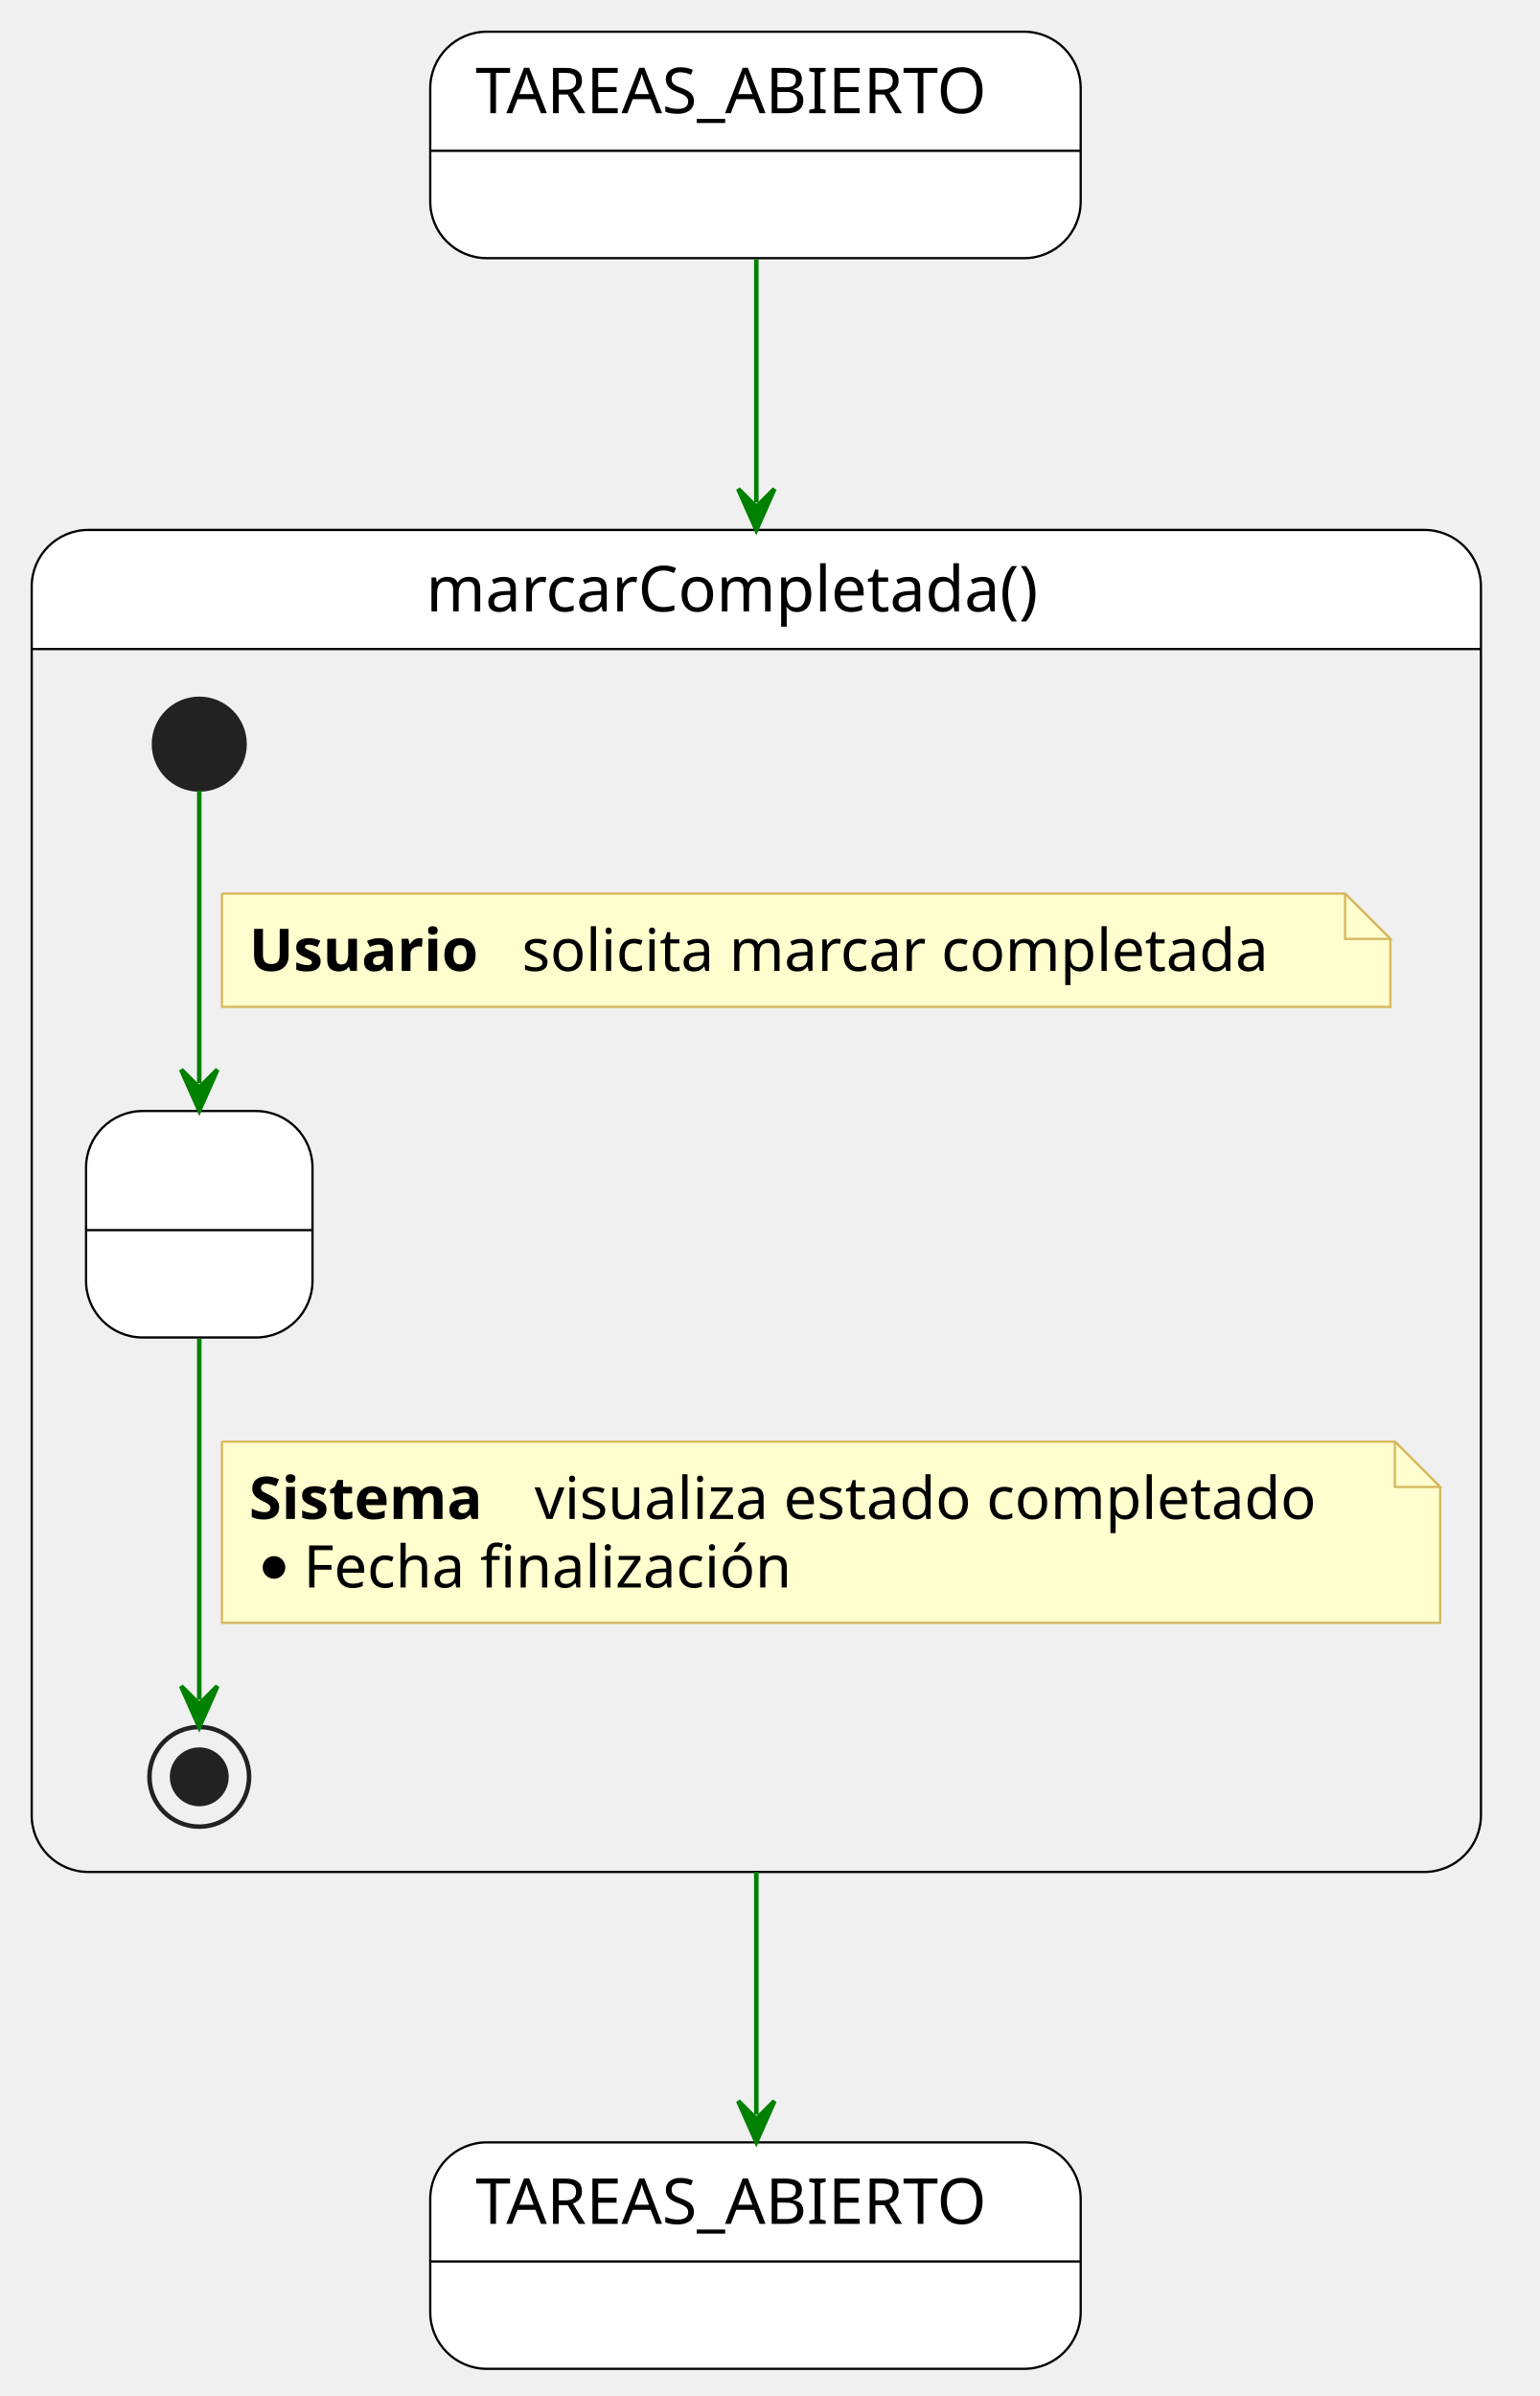
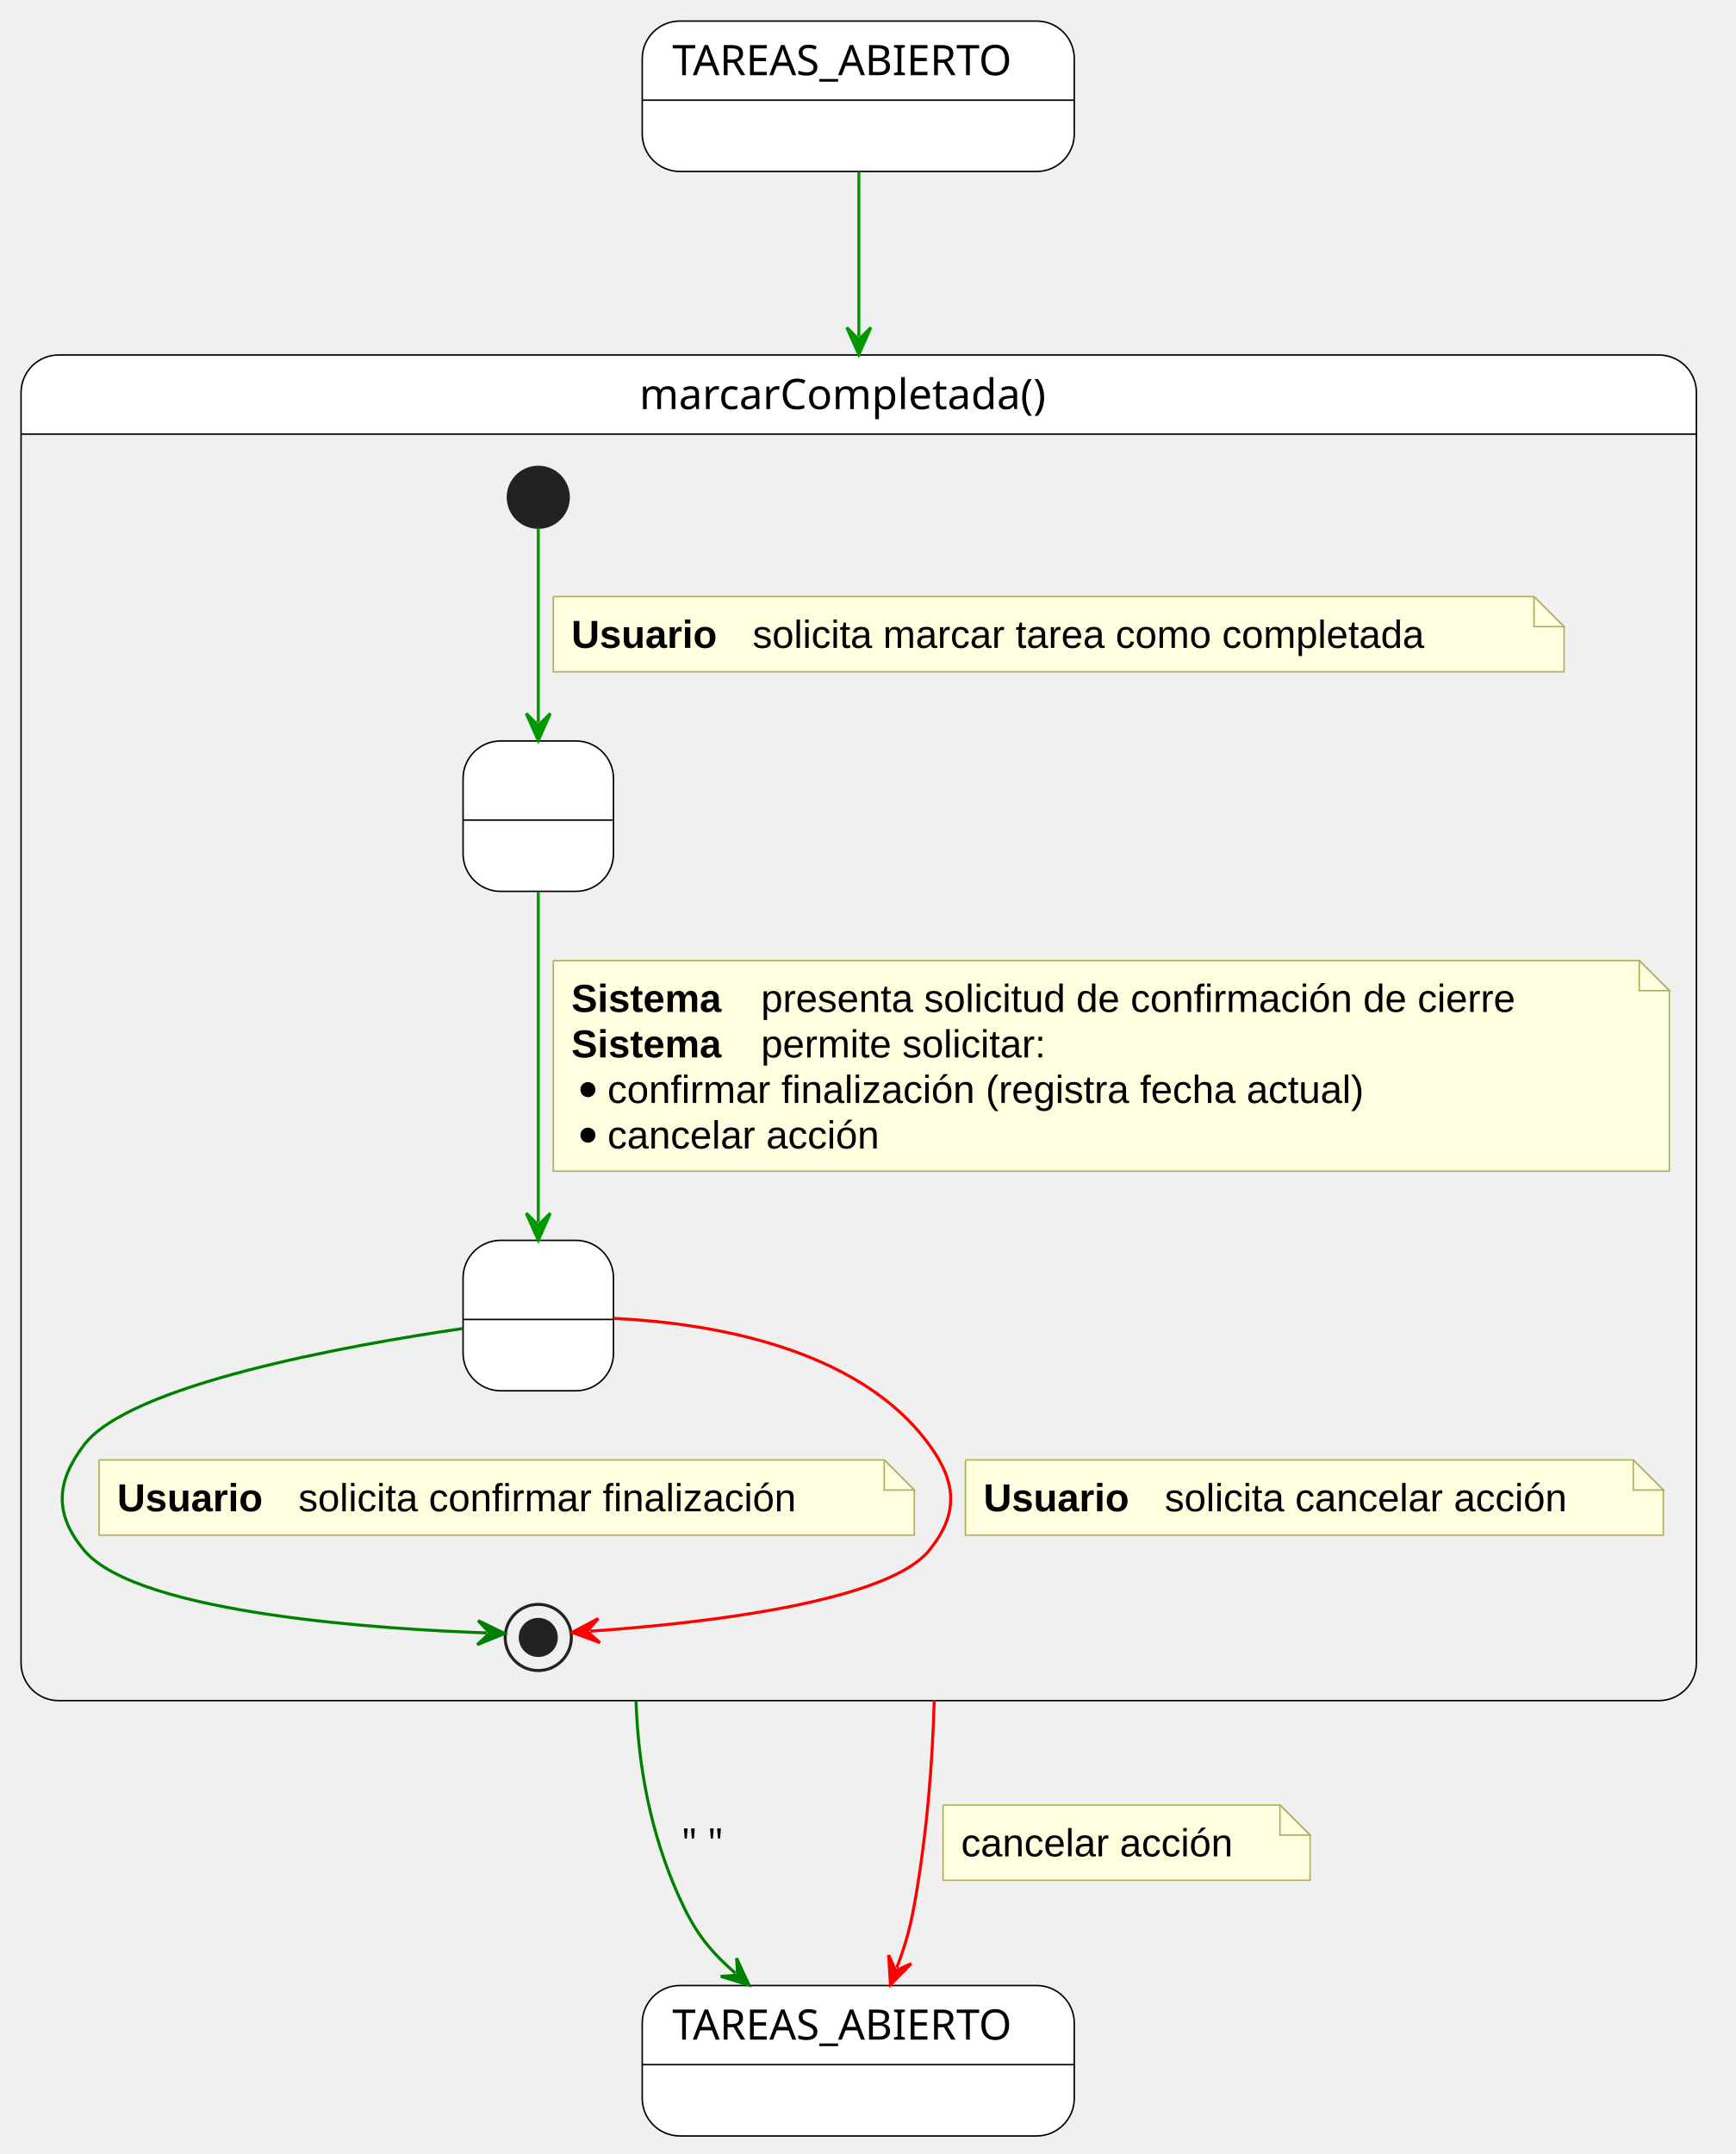
- <svg xmlns="http://www.w3.org/2000/svg" contentStyleType="text/css" data-diagram-type="STATE" height="529px" preserveAspectRatio="none" style="width:340px;height:529px;background:#FFFFFF;" version="1.1" viewBox="0 0 340 529" width="340px" zoomAndPan="magnify">
+ <svg xmlns="http://www.w3.org/2000/svg" contentStyleType="text/css" data-diagram-type="STATE" height="716px" preserveAspectRatio="none" style="width:577px;height:716px;background:#FFFFFF;" version="1.1" viewBox="0 0 577 716" width="577px" zoomAndPan="magnify">
  <defs />
  <g>
-     <g id="TAREAS_ABIERTO">
-       <rect fill="#FFFFFF" height="50" rx="12.5" ry="12.5" style="stroke:#000000;stroke-width:0.5;" width="143.621" x="95" y="7" />
-       <line style="stroke:#000000;stroke-width:0.5;" x1="95" x2="238.621" y1="33.297" y2="33.297" />
-       <text fill="#000000" font-family="sans-serif" font-size="14" lengthAdjust="spacing" textLength="123.621" x="105" y="24.995">TAREAS_ABIERTO</text>
+     <g id="Inicio">
+       <rect fill="#FFFFFF" height="50" rx="12.5" ry="12.5" style="stroke:#000000;stroke-width:0.5;" width="143.621" x="213.5" y="7" />
+       <line style="stroke:#000000;stroke-width:0.5;" x1="213.5" x2="357.121" y1="33.297" y2="33.297" />
+       <text fill="#000000" font-family="sans-serif" font-size="14" lengthAdjust="spacing" textLength="123.621" x="223.5" y="24.995">TAREAS_ABIERTO</text>
    </g>
-     <g id="TAREAS_ABIERTO_FINAL">
-       <rect fill="#FFFFFF" height="50" rx="12.5" ry="12.5" style="stroke:#000000;stroke-width:0.5;" width="143.621" x="95" y="473" />
-       <line style="stroke:#000000;stroke-width:0.5;" x1="95" x2="238.621" y1="499.297" y2="499.297" />
-       <text fill="#000000" font-family="sans-serif" font-size="14" lengthAdjust="spacing" textLength="123.621" x="105" y="490.995">TAREAS_ABIERTO</text>
+     <path d="M19.5,118 L551.44,118 A12.5,12.5 0 0 1 563.94,130.5 L563.94,144.297 L7,144.297 L7,130.5 A12.5,12.5 0 0 1 19.5,118" fill="#FFFFFF" />
+     <rect fill="none" height="447.297" rx="12.5" ry="12.5" style="stroke:#000000;stroke-width:0.5;" width="556.94" x="7" y="118" />
+     <line style="stroke:#000000;stroke-width:0.5;" x1="7" x2="563.94" y1="144.297" y2="144.297" />
+     <text fill="#000000" font-family="sans-serif" font-size="14" lengthAdjust="spacing" textLength="145.831" x="212.554" y="135.995">marcarCompletada()</text>
+     <g id="MarcarCompletadaContainer.EstadoConfirmacion">
+       <rect fill="#FFFFFF" height="50" rx="12.5" ry="12.5" style="stroke:#000000;stroke-width:0.5;" width="50" x="153.94" y="246.297" />
+       <line style="stroke:#000000;stroke-width:0.5;" x1="153.94" x2="203.94" y1="272.594" y2="272.594" />
+       <text fill="#000000" font-family="sans-serif" font-size="14" lengthAdjust="spacing" textLength="4.45" x="176.715" y="264.292"> </text>
    </g>
-     <path d="M19.5,117 L314.5,117 A12.5,12.5 0 0 1 327,129.5 L327,143.297 L7,143.297 L7,129.5 A12.5,12.5 0 0 1 19.5,117" fill="#FFFFFF" />
-     <rect fill="none" height="296.297" rx="12.5" ry="12.5" style="stroke:#000000;stroke-width:0.5;" width="320" x="7" y="117" />
-     <line style="stroke:#000000;stroke-width:0.5;" x1="7" x2="327" y1="143.297" y2="143.297" />
-     <text fill="#000000" font-family="sans-serif" font-size="14" lengthAdjust="spacing" textLength="145.831" x="94.085" y="134.995">marcarCompletada()</text>
-     <ellipse cx="44" cy="164.297" fill="#222222" rx="10" ry="10" style="stroke:#222222;stroke-width:1;" />
-     <g id="marcarCompletada.Intermedio">
-       <rect fill="#FFFFFF" height="50" rx="12.5" ry="12.5" style="stroke:#000000;stroke-width:0.5;" width="50" x="19" y="245.297" />
-       <line style="stroke:#000000;stroke-width:0.5;" x1="19" x2="69" y1="271.594" y2="271.594" />
-       <text fill="#000000" font-family="sans-serif" font-size="14" lengthAdjust="spacing" textLength="4.45" x="41.775" y="263.292"> </text>
+     <g id="MarcarCompletadaContainer.EstadoDecision">
+       <rect fill="#FFFFFF" height="50" rx="12.5" ry="12.5" style="stroke:#000000;stroke-width:0.5;" width="50" x="153.94" y="412.297" />
+       <line style="stroke:#000000;stroke-width:0.5;" x1="153.94" x2="203.94" y1="438.594" y2="438.594" />
+       <text fill="#000000" font-family="sans-serif" font-size="14" lengthAdjust="spacing" textLength="4.45" x="176.715" y="430.292"> </text>
    </g>
-     <ellipse cx="44" cy="392.297" fill="none" rx="11" ry="11" style="stroke:#222222;stroke-width:1;" />
-     <ellipse cx="44" cy="392.297" fill="#222222" rx="6" ry="6" style="stroke:#222222;stroke-width:1;" />
-     <g class="link" data-entity-1="Inicio" data-entity-2="Intermedio" data-source-line="19" data-uid="lnk2" id="link_Inicio_Intermedio">
-       <path d="M44,174.527 C44,190.237 44,216.657 44,239.167" fill="none" id="Inicio-to-Intermedio" style="stroke:#008000;stroke-width:1;" />
-       <polygon fill="#008000" points="44,245.167,48,236.167,44,240.167,40,236.167,44,245.167" style="stroke:#008000;stroke-width:1;" />
-       <path d="M49,197.297 L49,222.297 L307,222.297 L307,207.297 L297,197.297 L49,197.297" fill="#FEFECE" style="stroke:#D7B75F;stroke-width:0.5;" />
-       <path d="M297,197.297 L297,207.297 L307,207.297 L297,197.297" fill="#FEFECE" style="stroke:#D7B75F;stroke-width:0.5;" />
-       <text fill="#000000" font-family="sans-serif" font-size="13" font-weight="bold" lengthAdjust="spacing" textLength="56.12" x="55" y="214.364">Usuario</text>
-       <text fill="#000000" font-family="sans-serif" font-size="13" lengthAdjust="spacing" textLength="177.379" x="115.252" y="214.364">solicita marcar completada</text>
+     <ellipse cx="178.94" cy="165.297" fill="#222222" rx="10" ry="10" style="stroke:#222222;stroke-width:1;" />
+     <ellipse cx="178.94" cy="544.297" fill="none" rx="11" ry="11" style="stroke:#222222;stroke-width:1;" />
+     <ellipse cx="178.94" cy="544.297" fill="#222222" rx="6" ry="6" style="stroke:#222222;stroke-width:1;" />
+     <g class="link" data-entity-1=".start.MarcarCompletadaContainer" data-entity-2="EstadoConfirmacion" data-source-line="26" data-uid="lnk3" id="link_.start.MarcarCompletadaContainer_EstadoConfirmacion">
+       <path d="M178.94,175.527 C178.94,191.237 178.94,217.657 178.94,240.167" fill="none" id="*start*MarcarCompletadaContainer-to-EstadoConfirmacion" style="stroke:#009900;stroke-width:1;" />
+       <polygon fill="#009900" points="178.94,246.167,182.94,237.167,178.94,241.167,174.94,237.167,178.94,246.167" style="stroke:#009900;stroke-width:1;" />
+       <path d="M183.94,198.297 L183.94,223.297 L519.94,223.297 L519.94,208.297 L509.94,198.297 L183.94,198.297" fill="#FFFFE0" style="stroke:#B0B060;stroke-width:0.5;" />
+       <path d="M509.94,198.297 L509.94,208.297 L519.94,208.297 L509.94,198.297" fill="#FFFFE0" style="stroke:#B0B060;stroke-width:0.5;" />
+       <text fill="#000000" font-family="Arial" font-size="13" font-weight="bold" lengthAdjust="spacing" textLength="56.12" x="189.94" y="215.364">Usuario</text>
+       <text fill="#000000" font-family="Arial" font-size="13" lengthAdjust="spacing" textLength="255.734" x="250.192" y="215.364">solicita marcar tarea como completada</text>
    </g>
-     <g class="link" data-entity-1="Intermedio" data-entity-2="Fin" data-source-line="24" data-uid="lnk3" id="link_Intermedio_Fin">
-       <path d="M44,295.577 C44,321.877 44,356.567 44,375.277" fill="none" id="Intermedio-to-Fin" style="stroke:#008000;stroke-width:1;" />
-       <polygon fill="#008000" points="44,381.277,48,372.277,44,376.277,40,372.277,44,381.277" style="stroke:#008000;stroke-width:1;" />
-       <path d="M49,318.297 L49,358.297 L318,358.297 L318,328.297 L308,318.297 L49,318.297" fill="#FEFECE" style="stroke:#D7B75F;stroke-width:0.5;" />
-       <path d="M308,318.297 L308,328.297 L318,328.297 L308,318.297" fill="#FEFECE" style="stroke:#D7B75F;stroke-width:0.5;" />
-       <text fill="#000000" font-family="sans-serif" font-size="13" font-weight="bold" lengthAdjust="spacing" textLength="58.906" x="55" y="335.364">Sistema</text>
-       <text fill="#000000" font-family="sans-serif" font-size="13" lengthAdjust="spacing" textLength="185.498" x="118.039" y="335.364">visualiza estado completado</text>
-       <ellipse cx="60.5" cy="346.062" fill="#000000" rx="2.5" ry="2.5" />
-       <text fill="#000000" font-family="sans-serif" font-size="13" lengthAdjust="spacing" textLength="116.321" x="67" y="350.497">Fecha finalización</text>
+     <g class="link" data-entity-1="EstadoConfirmacion" data-entity-2="EstadoDecision" data-source-line="31" data-uid="lnk4" id="link_EstadoConfirmacion_EstadoDecision">
+       <path d="M178.94,296.497 C178.94,327.587 178.94,375.247 178.94,406.267" fill="none" id="EstadoConfirmacion-to-EstadoDecision" style="stroke:#009900;stroke-width:1;" />
+       <polygon fill="#009900" points="178.94,412.267,182.94,403.267,178.94,407.267,174.94,403.267,178.94,412.267" style="stroke:#009900;stroke-width:1;" />
+       <path d="M183.94,319.297 L183.94,389.297 L554.94,389.297 L554.94,329.297 L544.94,319.297 L183.94,319.297" fill="#FFFFE0" style="stroke:#B0B060;stroke-width:0.5;" />
+       <path d="M544.94,319.297 L544.94,329.297 L554.94,329.297 L544.94,319.297" fill="#FFFFE0" style="stroke:#B0B060;stroke-width:0.5;" />
+       <text fill="#000000" font-family="Arial" font-size="13" font-weight="bold" lengthAdjust="spacing" textLength="58.906" x="189.94" y="336.364">Sistema</text>
+       <text fill="#000000" font-family="Arial" font-size="13" lengthAdjust="spacing" textLength="287.028" x="252.979" y="336.364">presenta solicitud de confirmación de cierre</text>
+       <text fill="#000000" font-family="Arial" font-size="13" font-weight="bold" lengthAdjust="spacing" textLength="58.906" x="189.94" y="351.497">Sistema</text>
+       <text fill="#000000" font-family="Arial" font-size="13" lengthAdjust="spacing" textLength="110.595" x="252.979" y="351.497">permite solicitar:</text>
+       <ellipse cx="195.44" cy="362.195" fill="#000000" rx="2.5" ry="2.5" />
+       <text fill="#000000" font-family="Arial" font-size="13" lengthAdjust="spacing" textLength="289.225" x="201.94" y="366.629">confirmar finalización (registra fecha actual)</text>
+       <ellipse cx="195.44" cy="377.328" fill="#000000" rx="2.5" ry="2.5" />
+       <text fill="#000000" font-family="Arial" font-size="13" lengthAdjust="spacing" textLength="101.62" x="201.94" y="381.762">cancelar acción</text>
    </g>
-     <g class="link" data-entity-1="TAREAS_ABIERTO" data-entity-2="marcarCompletada" data-source-line="31" data-uid="lnk4" id="link_TAREAS_ABIERTO_marcarCompletada">
-       <path d="M167,57.28 C167,72.63 167,87.88 167,110.95" fill="none" id="TAREAS_ABIERTO-to-marcarCompletada" style="stroke:#008000;stroke-width:1;" />
-       <polygon fill="#008000" points="167,116.95,171,107.95,167,111.95,163,107.95,167,116.95" style="stroke:#008000;stroke-width:1;" />
+     <g class="link" data-entity-1="EstadoDecision" data-entity-2=".end.MarcarCompletadaContainer" data-source-line="39" data-uid="lnk6" id="link_EstadoDecision_.end.MarcarCompletadaContainer">
+       <path d="M153.74,441.617 C114.86,447.317 43.13,460.307 27.94,480.297 C18.53,492.687 18,503.337 27.94,515.297 C45.84,536.817 129.994,541.666 161.804,542.786" fill="none" id="EstadoDecision-to-*end*MarcarCompletadaContainer" style="stroke:#008000;stroke-width:1;" />
+       <polygon fill="#008000" points="167.8,542.997,158.946,538.683,162.803,542.821,158.665,546.678,167.8,542.997" style="stroke:#008000;stroke-width:1;" />
+       <path d="M32.94,485.297 L32.94,510.297 L303.94,510.297 L303.94,495.297 L293.94,485.297 L32.94,485.297" fill="#FFFFE0" style="stroke:#B0B060;stroke-width:0.5;" />
+       <path d="M293.94,485.297 L293.94,495.297 L303.94,495.297 L293.94,485.297" fill="#FFFFE0" style="stroke:#B0B060;stroke-width:0.5;" />
+       <text fill="#000000" font-family="Arial" font-size="13" font-weight="bold" lengthAdjust="spacing" textLength="56.12" x="38.94" y="502.364">Usuario</text>
+       <text fill="#000000" font-family="Arial" font-size="13" lengthAdjust="spacing" textLength="190.246" x="99.192" y="502.364">solicita confirmar finalización</text>
    </g>
-     <g class="link" data-entity-1="marcarCompletada" data-entity-2="TAREAS_ABIERTO_FINAL" data-source-line="32" data-uid="lnk5" id="link_marcarCompletada_TAREAS_ABIERTO_FINAL">
-       <path d="M167,413.28 C167,436.34 167,451.57 167,466.88" fill="none" id="marcarCompletada-to-TAREAS_ABIERTO_FINAL" style="stroke:#008000;stroke-width:1;" />
-       <polygon fill="#008000" points="167,472.88,171,463.88,167,467.88,163,463.88,167,472.88" style="stroke:#008000;stroke-width:1;" />
+     <g class="link" data-entity-1="EstadoDecision" data-entity-2=".end.MarcarCompletadaContainer" data-source-line="44" data-uid="lnk7" id="link_EstadoDecision_.end.MarcarCompletadaContainer">
+       <path d="M203.99,438.237 C234.5,439.687 284.94,447.317 308.94,480.297 C318.1,492.877 318.72,503.197 308.94,515.297 C294,533.797 224.916,540.247 196.156,542.217" fill="none" id="EstadoDecision-to-*end*MarcarCompletadaContainer-1" style="stroke:#FF0000;stroke-width:1;" />
+       <polygon fill="#FF0000" points="190.17,542.627,199.422,546.003,195.158,542.285,198.876,538.021,190.17,542.627" style="stroke:#FF0000;stroke-width:1;" />
+       <path d="M320.94,485.297 L320.94,510.297 L552.94,510.297 L552.94,495.297 L542.94,485.297 L320.94,485.297" fill="#FFFFE0" style="stroke:#B0B060;stroke-width:0.5;" />
+       <path d="M542.94,485.297 L542.94,495.297 L552.94,495.297 L542.94,485.297" fill="#FFFFE0" style="stroke:#B0B060;stroke-width:0.5;" />
+       <text fill="#000000" font-family="Arial" font-size="13" font-weight="bold" lengthAdjust="spacing" textLength="56.12" x="326.94" y="502.364">Usuario</text>
+       <text fill="#000000" font-family="Arial" font-size="13" lengthAdjust="spacing" textLength="151.525" x="387.192" y="502.364">solicita cancelar acción</text>
+     </g>
+     <g id="FinLista">
+       <rect fill="#FFFFFF" height="50" rx="12.5" ry="12.5" style="stroke:#000000;stroke-width:0.5;" width="143.621" x="213.5" y="660" />
+       <line style="stroke:#000000;stroke-width:0.5;" x1="213.5" x2="357.121" y1="686.297" y2="686.297" />
+       <text fill="#000000" font-family="sans-serif" font-size="14" lengthAdjust="spacing" textLength="123.621" x="223.5" y="677.995">TAREAS_ABIERTO</text>
+     </g>
+     <g class="link" data-entity-1="Inicio" data-entity-2="MarcarCompletadaContainer" data-source-line="52" data-uid="lnk8" id="link_Inicio_MarcarCompletadaContainer">
+       <path d="M285.5,57.13 C285.5,72.35 285.5,87.67 285.5,111.86" fill="none" id="Inicio-to-MarcarCompletadaContainer" style="stroke:#009900;stroke-width:1;" />
+       <polygon fill="#009900" points="285.5,117.86,289.5,108.86,285.5,112.86,281.5,108.86,285.5,117.86" style="stroke:#009900;stroke-width:1;" />
+     </g>
+     <g class="link" data-entity-1="MarcarCompletadaContainer" data-entity-2="FinLista" data-source-line="54" data-uid="lnk9" id="link_MarcarCompletadaContainer_FinLista">
+       <path d="M211.43,565.28 C212.16,587.56 216.37,609.51 225.5,630 C230.63,641.52 235.05,647.674 244.49,655.914" fill="none" id="MarcarCompletadaContainer-to-FinLista" style="stroke:#008000;stroke-width:1;" />
+       <polygon fill="#008000" points="249.01,659.86,244.86,650.928,245.243,656.572,239.599,656.955,249.01,659.86" style="stroke:#008000;stroke-width:1;" />
+       <text fill="#000000" font-family="sans-serif" font-size="13" lengthAdjust="spacing" textLength="73.944" x="226.5" y="617.067">"               "</text>
+     </g>
+     <g class="link" data-entity-1="MarcarCompletadaContainer" data-entity-2="FinLista" data-source-line="56" data-uid="lnk10" id="link_MarcarCompletadaContainer_FinLista">
+       <path d="M310.57,565.13 C309.95,587.12 308.08,609.04 304.5,630 C302.79,639.99 301.538,644.972 298.108,654.112" fill="none" id="MarcarCompletadaContainer-to-FinLista-1" style="stroke:#FF0000;stroke-width:1;" />
+       <polygon fill="#FF0000" points="296,659.73,302.907,652.709,297.757,655.049,295.417,649.898,296,659.73" style="stroke:#FF0000;stroke-width:1;" />
+       <path d="M313.5,600 L313.5,625 L435.5,625 L435.5,610 L425.5,600 L313.5,600" fill="#FFFFE0" style="stroke:#B0B060;stroke-width:0.5;" />
+       <path d="M425.5,600 L425.5,610 L435.5,610 L425.5,600" fill="#FFFFE0" style="stroke:#B0B060;stroke-width:0.5;" />
+       <text fill="#000000" font-family="Arial" font-size="13" lengthAdjust="spacing" textLength="101.62" x="319.5" y="617.067">cancelar acción</text>
    </g>
  </g>
</svg>
